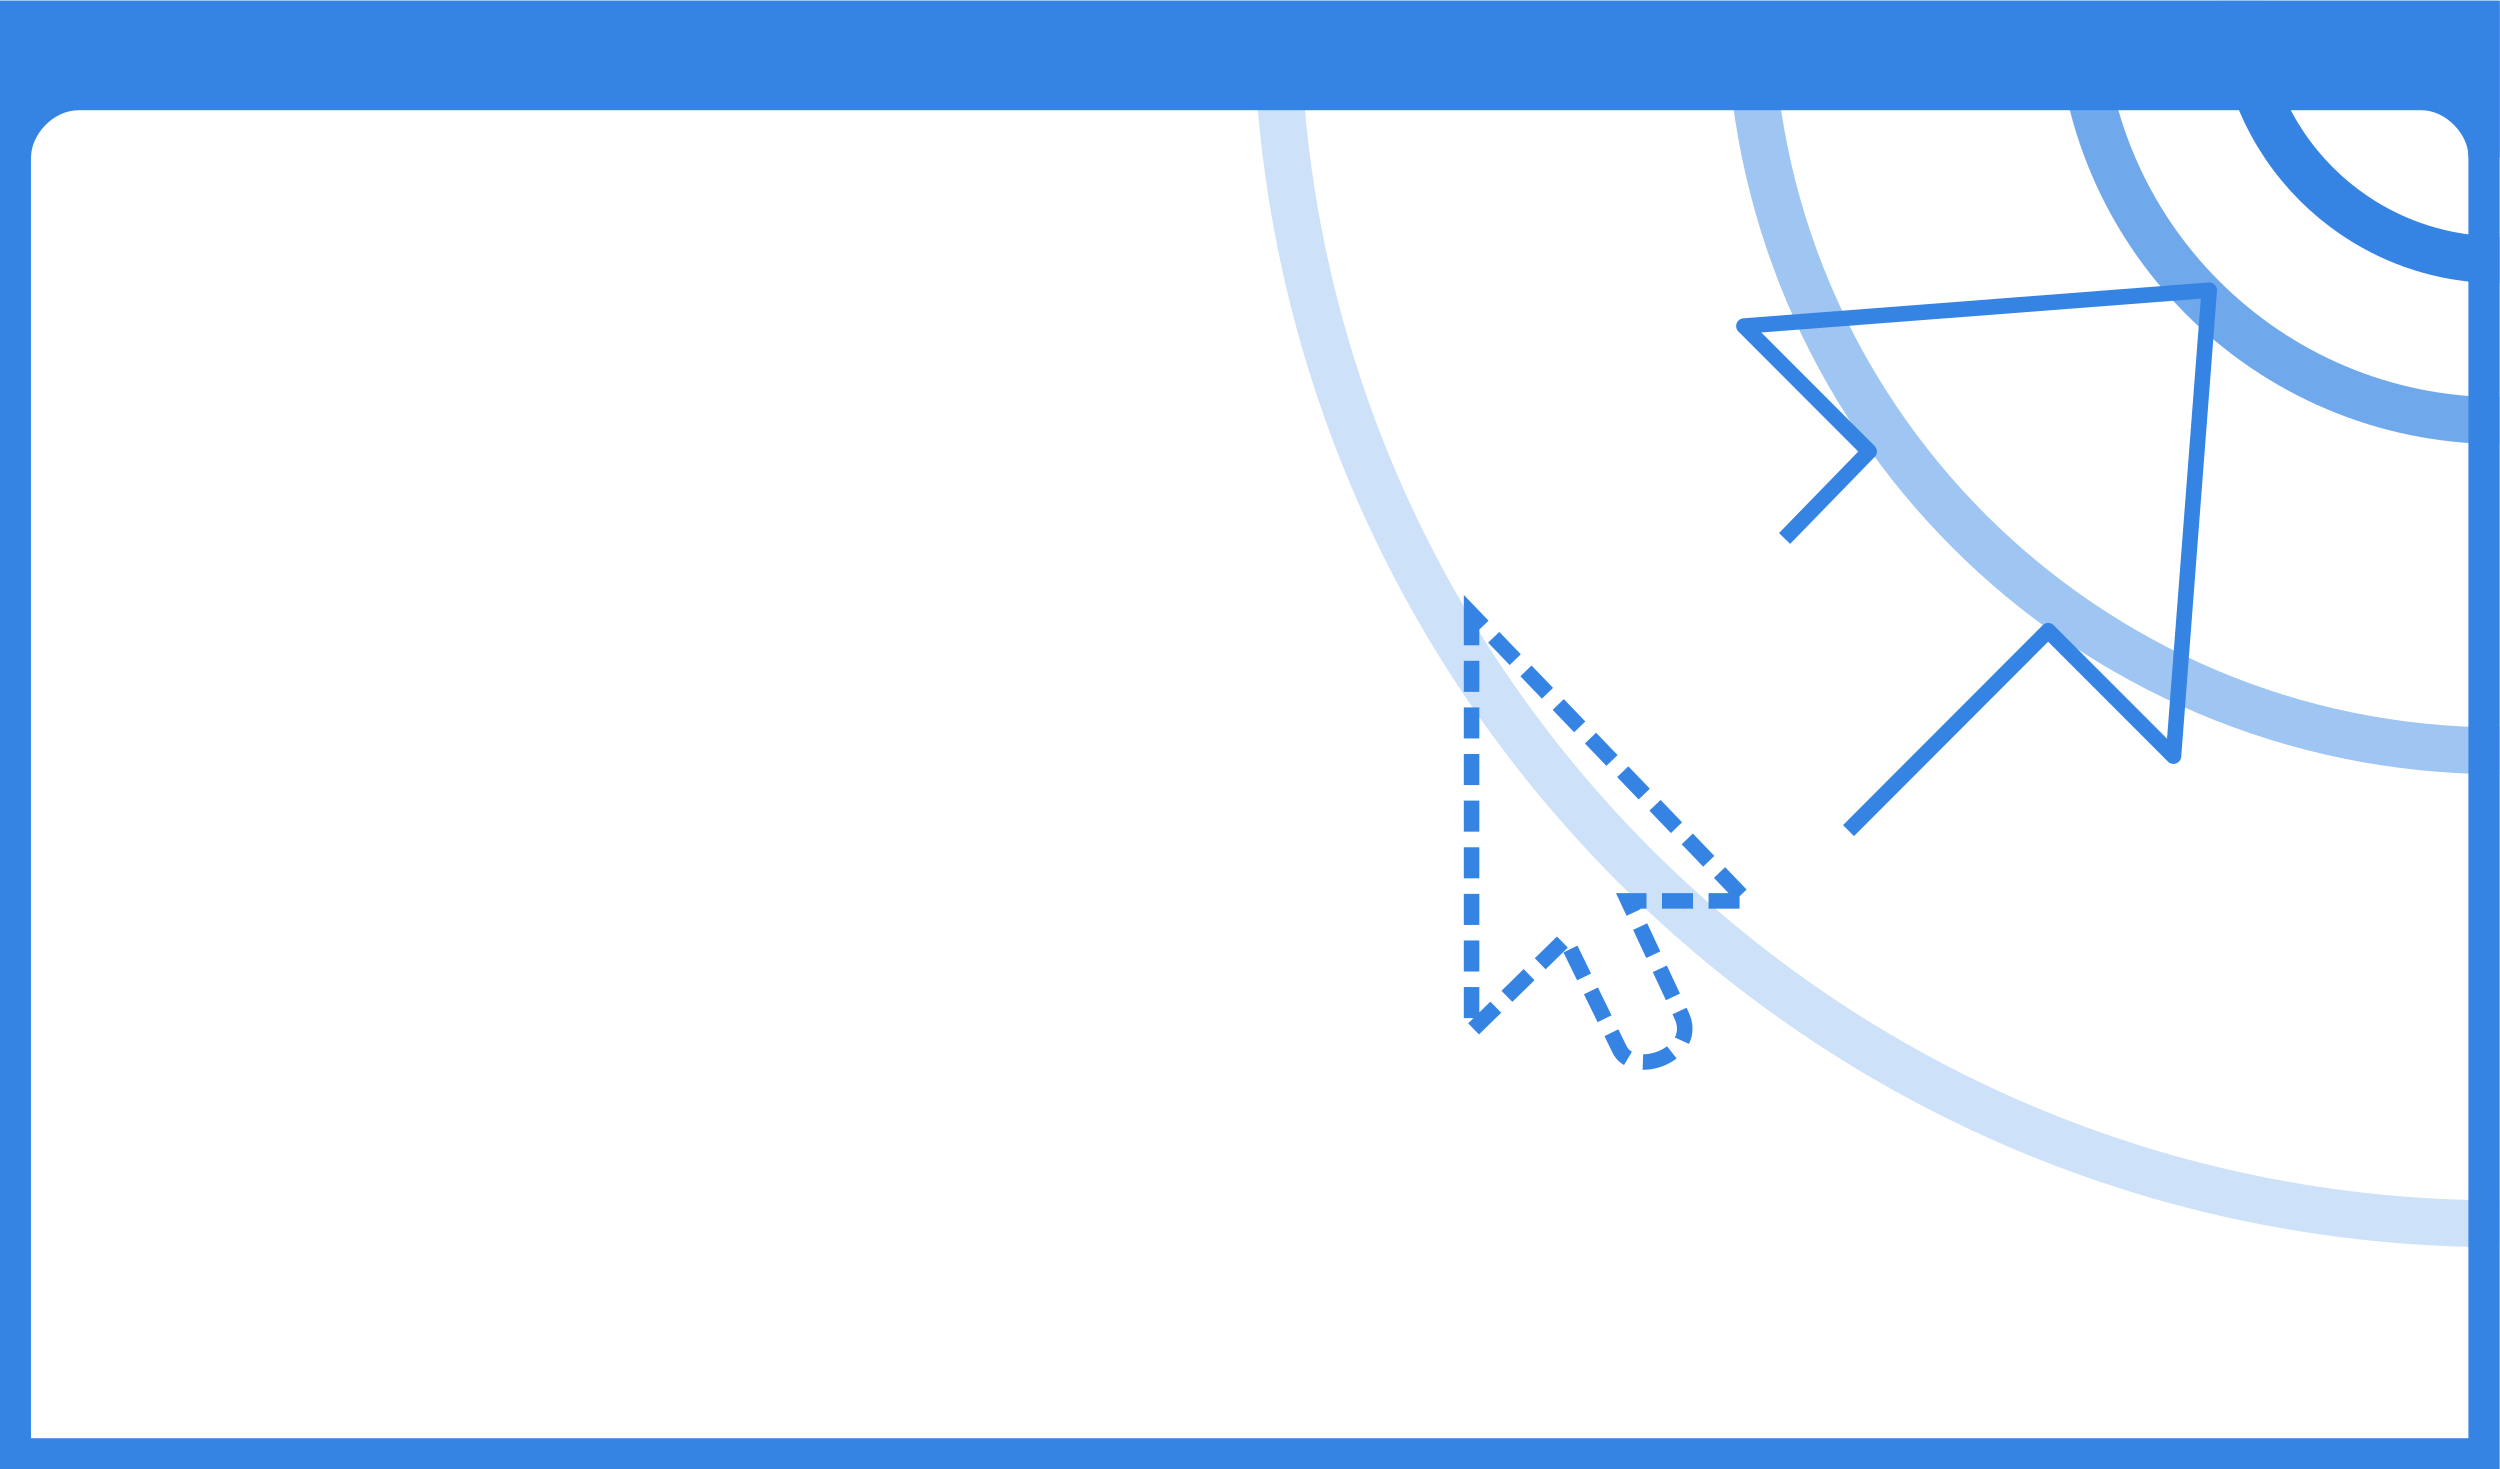
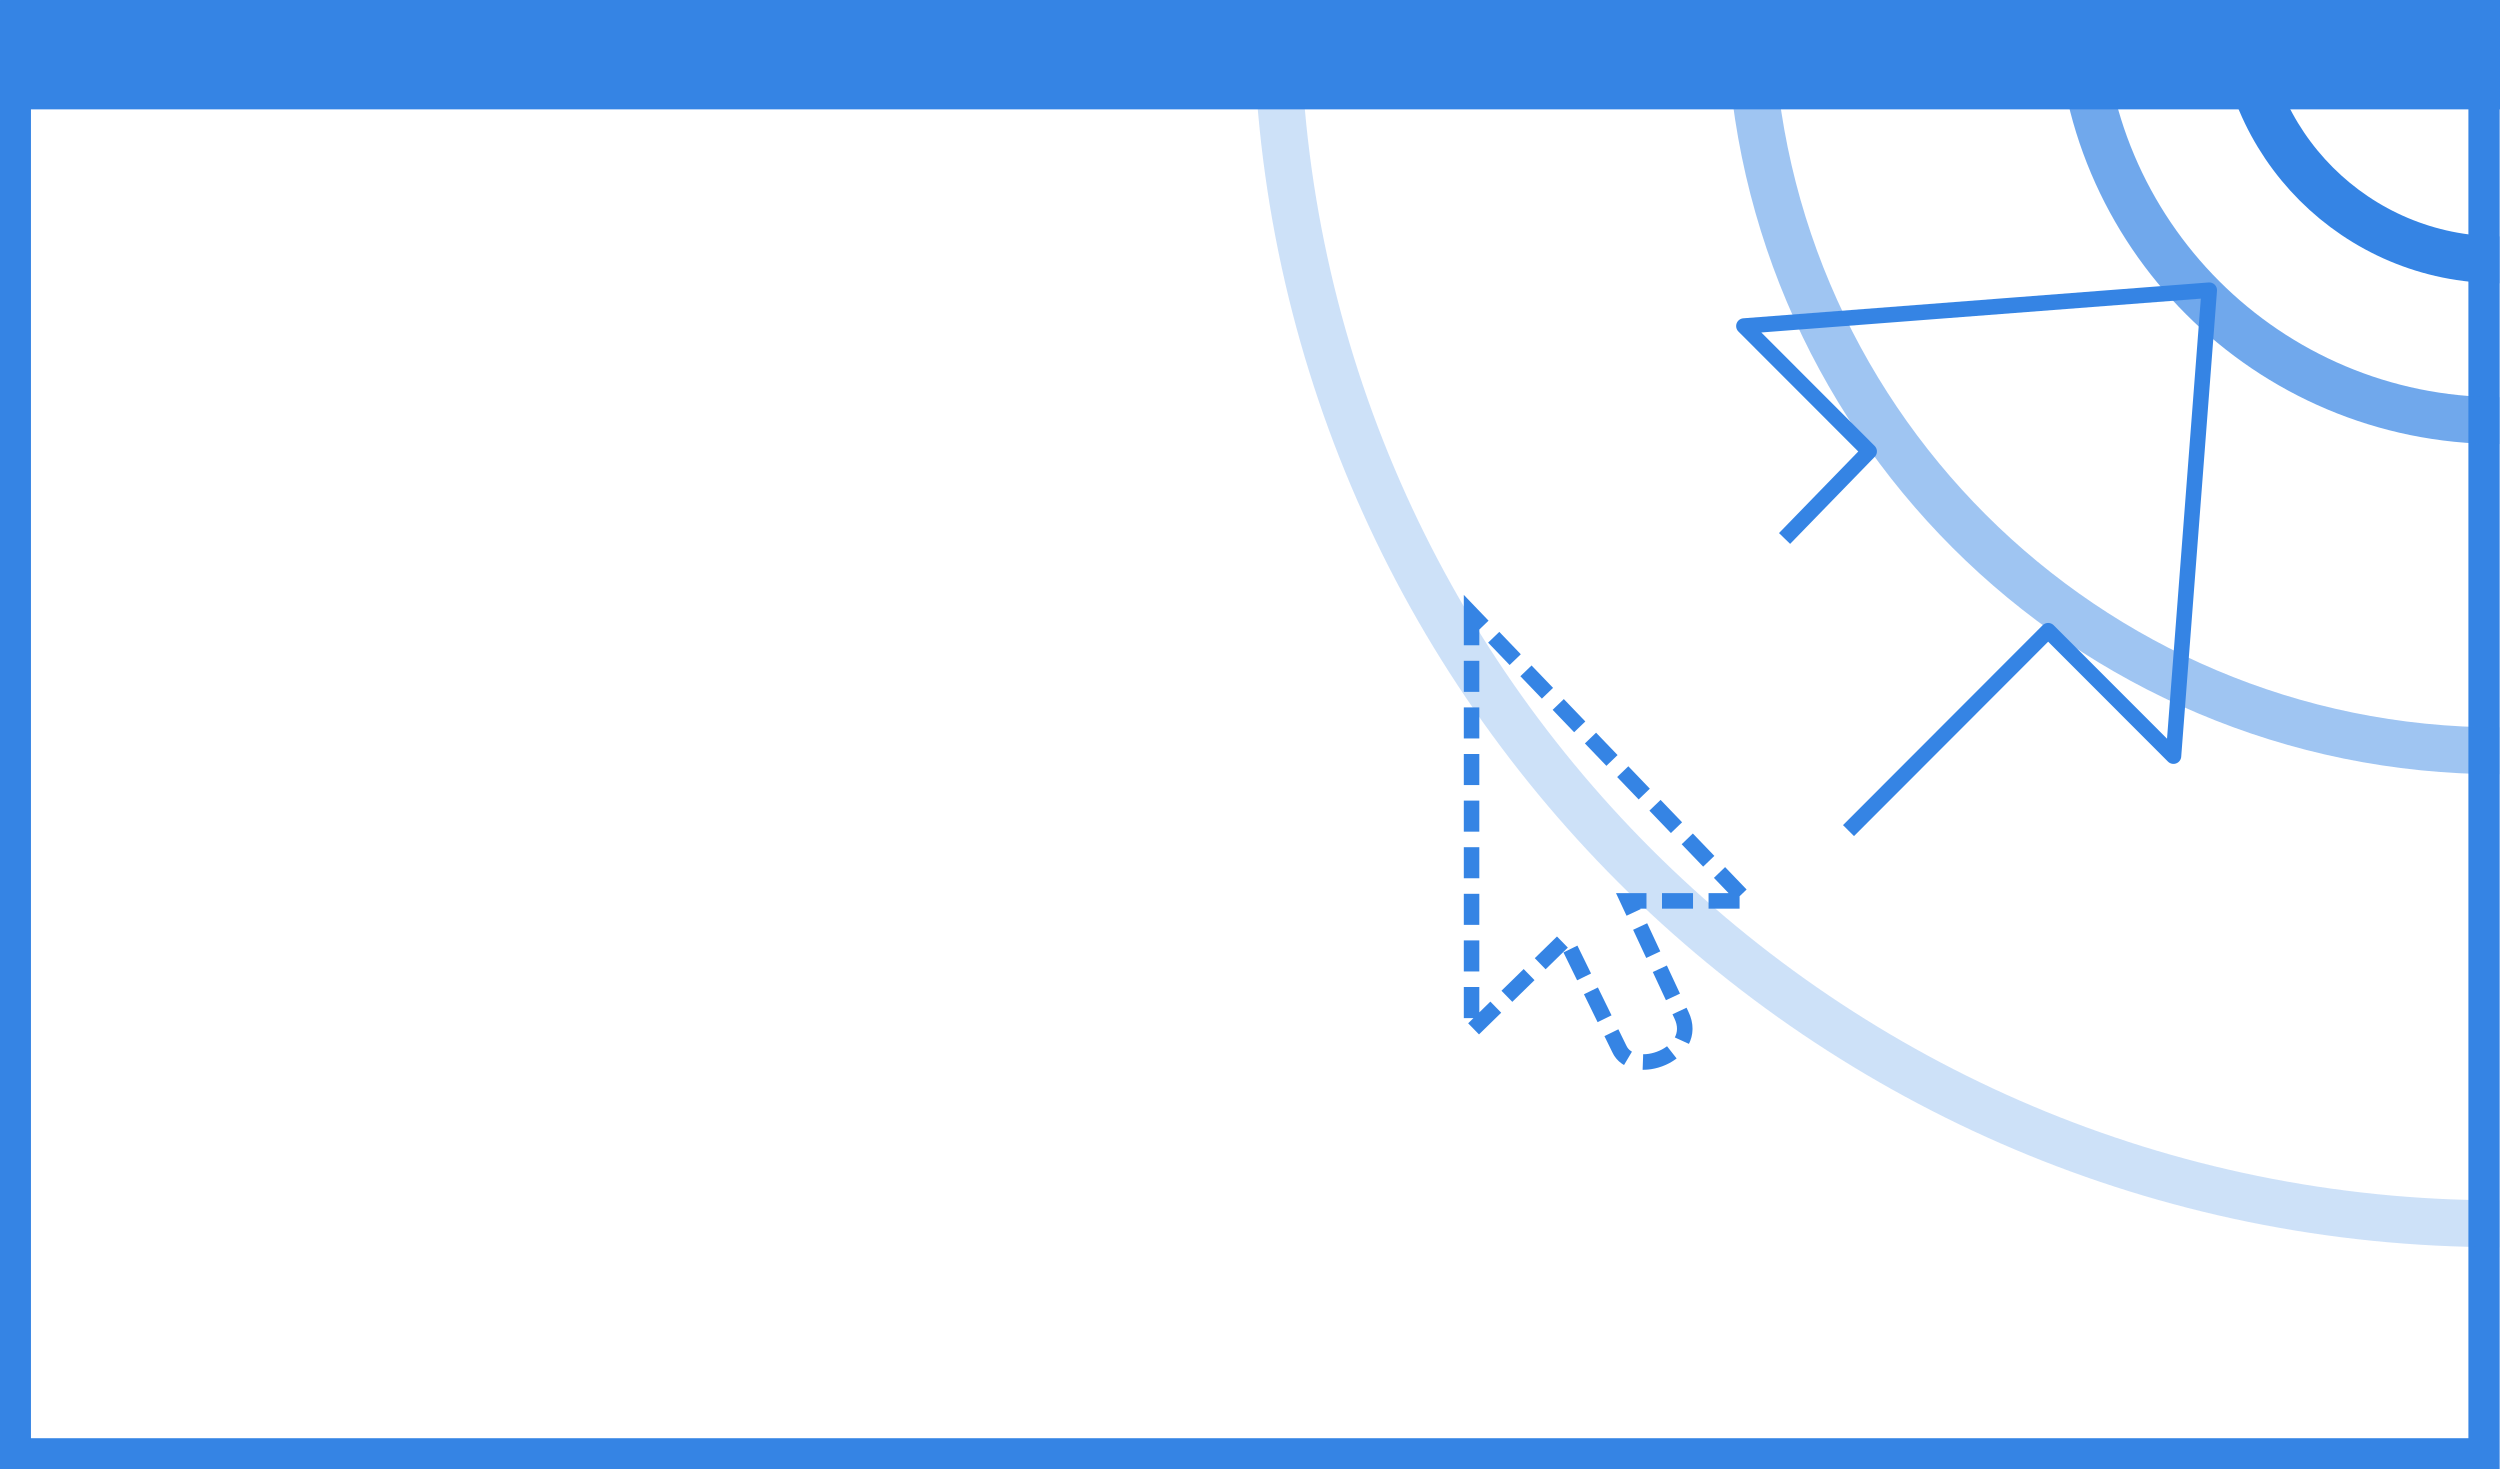
- <svg xmlns="http://www.w3.org/2000/svg" width="160" height="94" viewBox="0 0 42.333 24.871" version="1.1" id="svg31">
-   <defs id="defs5">
+ <svg xmlns="http://www.w3.org/2000/svg" width="160" height="94" viewBox="0 0 42.333 24.871">
+   <defs>
    <clipPath id="a" clipPathUnits="userSpaceOnUse">
-       <path style="opacity:1;vector-effect:none;fill:#3584e4;fill-opacity:1;stroke:none;stroke-width:1;stroke-linecap:butt;stroke-linejoin:miter;stroke-miterlimit:4;stroke-dasharray:none;stroke-dashoffset:0;stroke-opacity:1;marker:none;marker-start:none;marker-mid:none;marker-end:none;paint-order:normal" d="M316-4731.007h162v95H316z" id="path2" />
+       <path style="opacity:1;vector-effect:none;fill:#3584e4;fill-opacity:1;stroke:none;stroke-width:1;stroke-linecap:butt;stroke-linejoin:miter;stroke-miterlimit:4;stroke-dasharray:none;stroke-dashoffset:0;stroke-opacity:1;marker:none;marker-start:none;marker-mid:none;marker-end:none;paint-order:normal" d="M316-4731.007h162v95H316z" />
    </clipPath>
  </defs>
-   <g style="display:inline" id="g11" transform="matrix(-1,0,0,1,42.32198,0)">
-     <path style="opacity:1;vector-effect:none;fill:none;fill-opacity:1;stroke:#3584e4;stroke-width:2;stroke-linecap:butt;stroke-linejoin:miter;stroke-miterlimit:4;stroke-dasharray:none;stroke-dashoffset:0;stroke-opacity:1;marker:none" d="m 1501.006,-3631.007 h 158 v 92 h -158 z" transform="matrix(0.26458,0,0,0.26458,-396.877,960.969)" id="path7" />
-     <path d="M 1500.006,-3632.008 V -3622 H 1502 c 0,-1.503 1.496,-3 2.998,-3 h 149.951 c 1.68,0 3.051,1.603 3.051,3 l 1.926,-0.01 0.08,-9.999 z" style="color:#000000;font-style:normal;font-variant:normal;font-weight:400;font-stretch:normal;font-size:medium;line-height:normal;font-family:sans-serif;font-variant-ligatures:normal;font-variant-position:normal;font-variant-caps:normal;font-variant-numeric:normal;font-variant-alternates:normal;font-feature-settings:normal;text-indent:0;text-align:start;text-decoration:none;text-decoration-line:none;text-decoration-style:solid;text-decoration-color:#000000;letter-spacing:normal;word-spacing:normal;text-transform:none;writing-mode:lr-tb;direction:ltr;text-orientation:mixed;dominant-baseline:auto;baseline-shift:baseline;text-anchor:start;white-space:normal;shape-padding:0;clip-rule:nonzero;display:inline;overflow:visible;visibility:visible;opacity:1;isolation:auto;mix-blend-mode:normal;color-interpolation:sRGB;color-interpolation-filters:linearRGB;solid-color:#000000;solid-opacity:1;vector-effect:none;fill:#3584e4;fill-opacity:1;fill-rule:nonzero;stroke:none;stroke-width:2;stroke-linecap:butt;stroke-linejoin:miter;stroke-miterlimit:4;stroke-dasharray:none;stroke-dashoffset:0;stroke-opacity:1;marker:none;color-rendering:auto;image-rendering:auto;shape-rendering:auto;text-rendering:auto;enable-background:accumulate" transform="matrix(0.26458,0,0,0.26458,-396.877,960.969)" id="path9" />
+   <g style="display:inline">
+     <path style="opacity:1;vector-effect:none;fill:none;fill-opacity:1;stroke:#3584e4;stroke-width:2;stroke-linecap:butt;stroke-linejoin:miter;stroke-miterlimit:4;stroke-dasharray:none;stroke-dashoffset:0;stroke-opacity:1;marker:none" d="M1501.006-3631.007h158v92h-158z" transform="matrix(-.26458 0 0 .26458 439.199 960.969)" />
  </g>
-   <g clip-path="url(#a)" transform="matrix(-0.26458,0,0,0.26458,125.93,1251.746)" style="display:inline" id="g21">
-     <circle style="opacity:0.249;vector-effect:none;fill:none;fill-opacity:1;stroke:#3584e4;stroke-width:3;stroke-linecap:butt;stroke-linejoin:miter;stroke-miterlimit:4;stroke-dasharray:none;stroke-dashoffset:0;stroke-opacity:1;marker:none;marker-start:none;marker-mid:none;marker-end:none;paint-order:normal" cx="316" cy="-4731.007" r="78.261" id="circle13" />
-     <circle r="47.992" cy="-4731.007" cx="316" style="opacity:0.474;vector-effect:none;fill:none;fill-opacity:1;stroke:#3584e4;stroke-width:3;stroke-linecap:butt;stroke-linejoin:miter;stroke-miterlimit:4;stroke-dasharray:none;stroke-dashoffset:0;stroke-opacity:1;marker:none;marker-start:none;marker-mid:none;marker-end:none;paint-order:normal" id="circle15" />
-     <circle style="opacity:0.705;vector-effect:none;fill:none;fill-opacity:1;stroke:#3584e4;stroke-width:3;stroke-linecap:butt;stroke-linejoin:miter;stroke-miterlimit:4;stroke-dasharray:none;stroke-dashoffset:0;stroke-opacity:1;marker:none;marker-start:none;marker-mid:none;marker-end:none;paint-order:normal" cx="316" cy="-4731.007" r="26.859" id="circle17" />
-     <circle r="16.568" cy="-4731.007" cx="316" style="opacity:1;vector-effect:none;fill:none;fill-opacity:1;stroke:#3584e4;stroke-width:3;stroke-linecap:butt;stroke-linejoin:miter;stroke-miterlimit:4;stroke-dasharray:none;stroke-dashoffset:0;stroke-opacity:1;marker:none;marker-start:none;marker-mid:none;marker-end:none;paint-order:normal" id="circle19" />
+   <g clip-path="url(#a)" transform="matrix(-.26458 0 0 .26458 125.93 1251.746)" style="display:inline">
+     <circle style="opacity:.249;vector-effect:none;fill:none;fill-opacity:1;stroke:#3584e4;stroke-width:3;stroke-linecap:butt;stroke-linejoin:miter;stroke-miterlimit:4;stroke-dasharray:none;stroke-dashoffset:0;stroke-opacity:1;marker:none;marker-start:none;marker-mid:none;marker-end:none;paint-order:normal" cx="316" cy="-4731.007" r="78.261" />
+     <circle r="47.992" cy="-4731.007" cx="316" style="opacity:.474;vector-effect:none;fill:none;fill-opacity:1;stroke:#3584e4;stroke-width:3;stroke-linecap:butt;stroke-linejoin:miter;stroke-miterlimit:4;stroke-dasharray:none;stroke-dashoffset:0;stroke-opacity:1;marker:none;marker-start:none;marker-mid:none;marker-end:none;paint-order:normal" />
+     <circle style="opacity:.705;vector-effect:none;fill:none;fill-opacity:1;stroke:#3584e4;stroke-width:3;stroke-linecap:butt;stroke-linejoin:miter;stroke-miterlimit:4;stroke-dasharray:none;stroke-dashoffset:0;stroke-opacity:1;marker:none;marker-start:none;marker-mid:none;marker-end:none;paint-order:normal" cx="316" cy="-4731.007" r="26.859" />
+     <circle r="16.568" cy="-4731.007" cx="316" style="opacity:1;vector-effect:none;fill:none;fill-opacity:1;stroke:#3584e4;stroke-width:3;stroke-linecap:butt;stroke-linejoin:miter;stroke-miterlimit:4;stroke-dasharray:none;stroke-dashoffset:0;stroke-opacity:1;marker:none;marker-start:none;marker-mid:none;marker-end:none;paint-order:normal" />
  </g>
-   <path style="color:#000000;display:inline;overflow:visible;visibility:visible;fill:none;fill-opacity:1;stroke:#3584e4;stroke-width:0.263;stroke-linecap:square;stroke-linejoin:round;stroke-miterlimit:4;stroke-dashoffset:0.95;stroke-opacity:1;marker:none;enable-background:accumulate" d="M 30.31,9.024 31.651,7.645 29.53,5.521 37.41,4.914 36.804,12.804 34.682,10.68 31.394,13.972" id="path23" />
-   <g style="display:inline" id="g27" transform="translate(10.45197,0.02041233)">
-     <path style="color:#000000;display:block;overflow:visible;visibility:visible;fill:none;fill-opacity:1;fill-rule:nonzero;stroke:#3584e4;stroke-width:0.613;stroke-linecap:butt;stroke-linejoin:miter;stroke-miterlimit:10;stroke-dasharray:1.226, 0.613;stroke-dashoffset:0;stroke-opacity:1;marker:none;enable-background:accumulate" d="m 29.691,6.634 v 16.44 l 3.712,-3.624 2.122,4.331 c 0.52,1.171 3.22,0.23 2.452,-1.337 l -2.099,-4.497 h 4.685 z" transform="matrix(0.42866,0,0,0.42916,1.739,7.533)" id="path25" />
+   <path style="color:#000;display:inline;overflow:visible;visibility:visible;fill:none;fill-opacity:1;stroke:#3584e4;stroke-width:.263;stroke-linecap:square;stroke-linejoin:round;stroke-miterlimit:4;stroke-dashoffset:.95;stroke-opacity:1;marker:none;enable-background:accumulate" d="m30.31 9.024 1.341-1.38-2.121-2.123 7.88-.607-.606 7.89-2.122-2.124-3.288 3.292" />
+   <g style="display:inline">
+     <path style="color:#000;display:block;overflow:visible;visibility:visible;fill:none;fill-opacity:1;fill-rule:nonzero;stroke:#3584e4;stroke-width:.613;stroke-linecap:butt;stroke-linejoin:miter;stroke-miterlimit:10;stroke-dasharray:1.226,.613;stroke-dashoffset:0;stroke-opacity:1;marker:none;enable-background:accumulate" d="M29.691 6.634v16.44l3.712-3.624 2.122 4.331c.52 1.171 3.22.23 2.452-1.337l-2.099-4.497h4.685z" transform="matrix(.42866 0 0 .42916 12.191 7.553)" />
  </g>
+   <path style="fill:#3584e4;fill-opacity:1;stroke-width:.529;stroke-linejoin:round;stop-color:#000" d="M0 0h42.334v1.852H0z" />
</svg>
